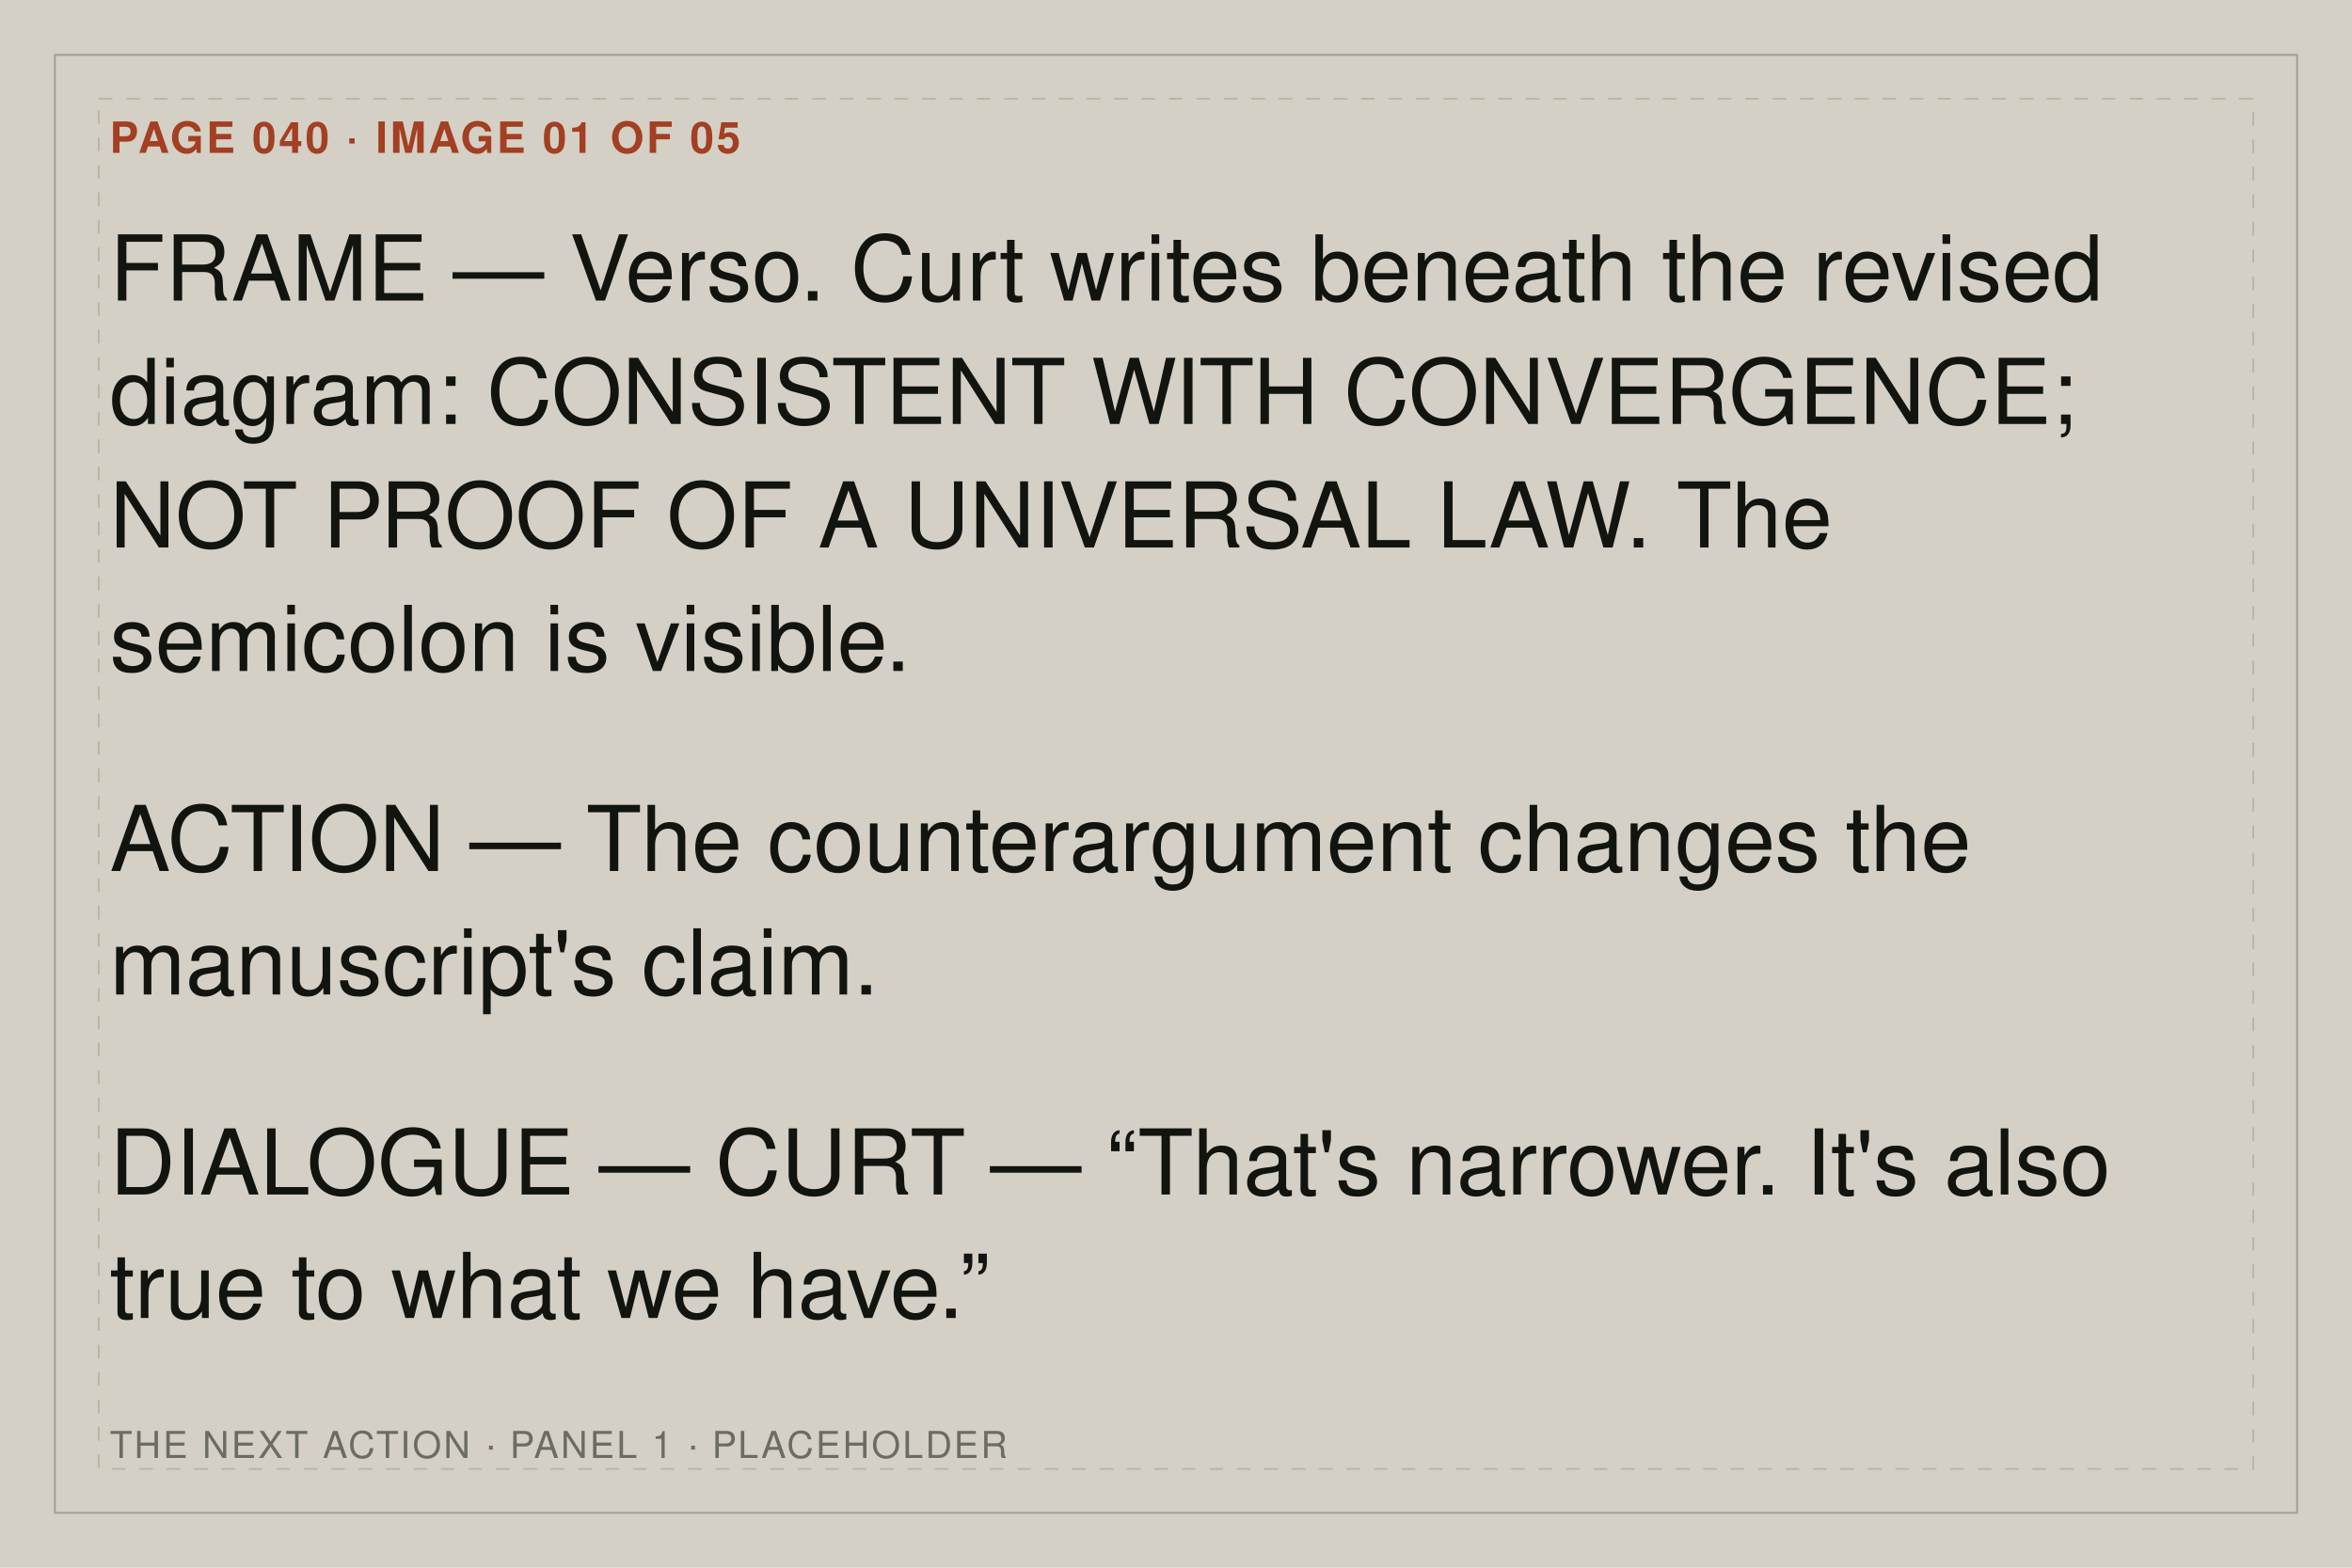
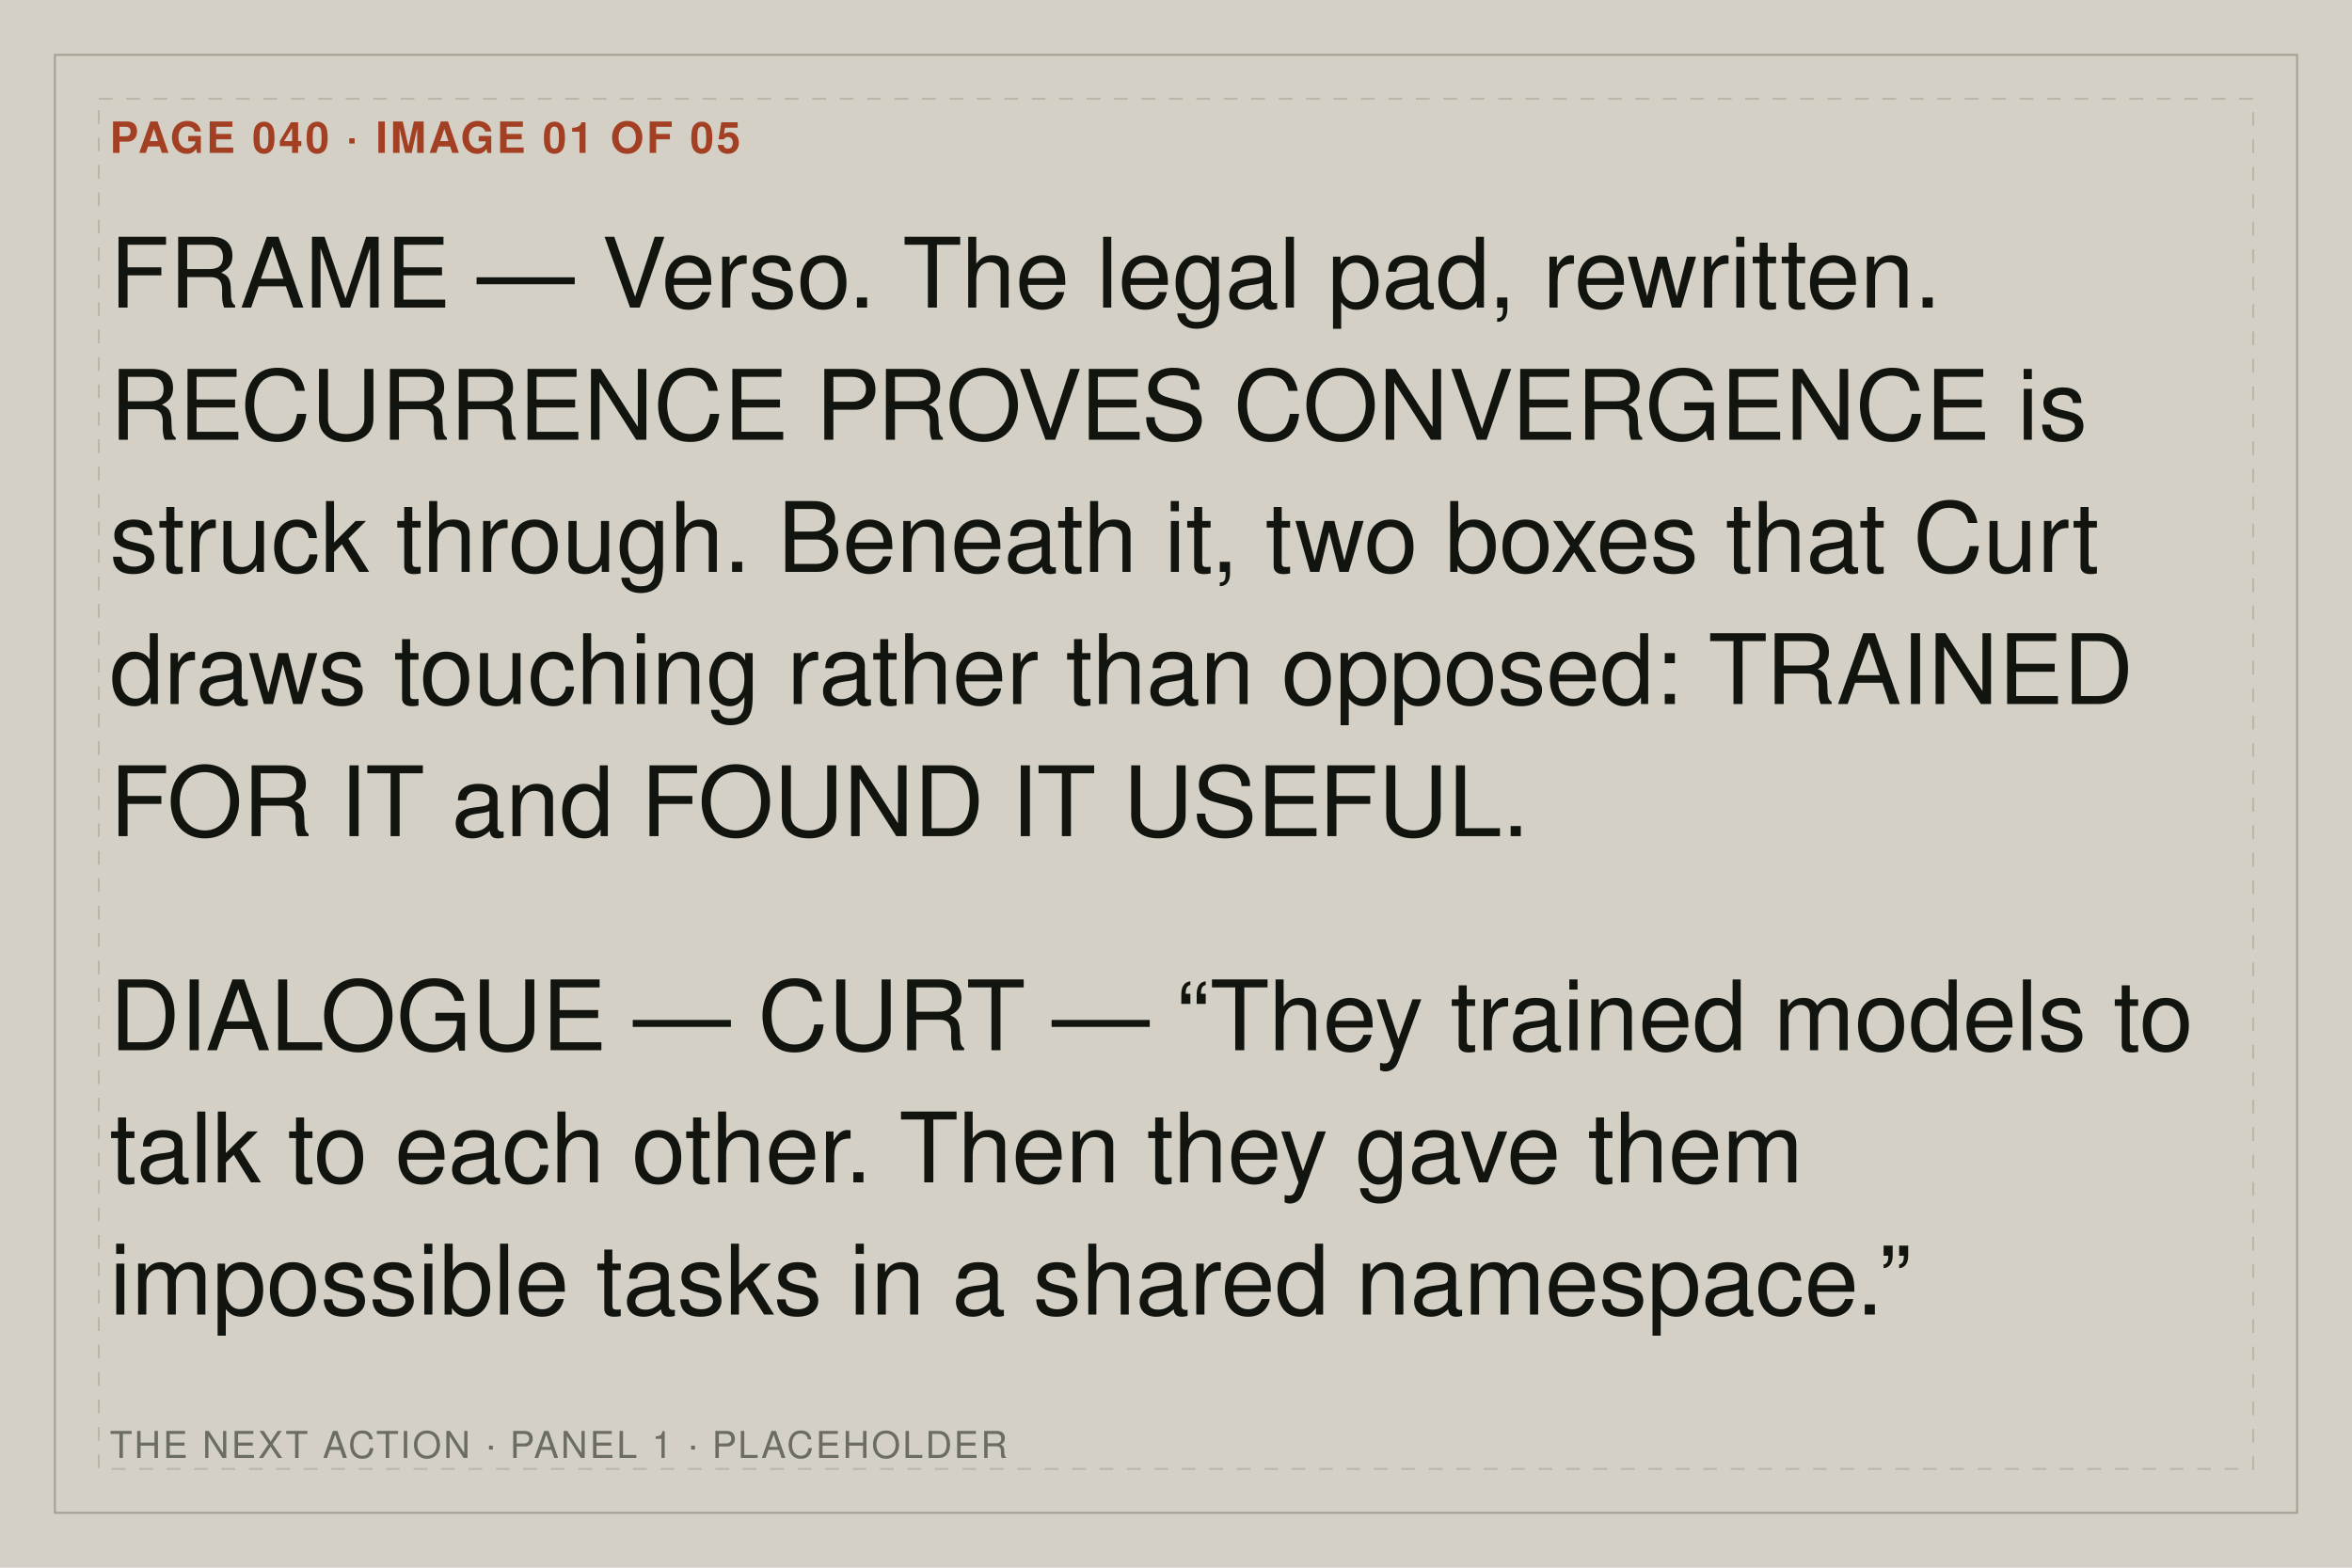
<svg xmlns="http://www.w3.org/2000/svg" width="1200" height="800" viewBox="0 0 1200 800" role="img" aria-labelledby="title">
  <rect width="1200" height="800" fill="#d4d0c5" />
  <rect x="28" y="28" width="1144" height="744" fill="none" stroke="#a4a094" stroke-width="1" />
  <rect x="50.4" y="50.4" width="1099.2" height="699.2" fill="none" stroke="#a4a094" stroke-width="1" stroke-dasharray="7 7" opacity="0.55" />
  <g font-family="Helvetica, Arial, 'Liberation Sans', 'Nimbus Sans', sans-serif">
    <text x="56" y="78" font-size="22" font-weight="700" letter-spacing="1.32" fill="#a33f22">PAGE 040 · IMAGE 01 OF 05</text>
-     <text font-size="46.33" fill="#12140f" text-anchor="start" xml:space="preserve">
-       <tspan x="56" y="153.36">FRAME — Verso. Curt writes beneath the revised</tspan>
-       <tspan x="56" y="216.37">diagram: CONSISTENT WITH CONVERGENCE;</tspan>
-       <tspan x="56" y="279.39">NOT PROOF OF A UNIVERSAL LAW. The</tspan>
-       <tspan x="56" y="342.4">semicolon is visible.</tspan>
-       <tspan x="56" y="444.48">ACTION — The counterargument changes the</tspan>
-       <tspan x="56" y="507.49">manuscript's claim.</tspan>
-       <tspan x="56" y="609.57">DIALOGUE — CURT — “That's narrower. It's also</tspan>
-       <tspan x="56" y="672.59">true to what we have.”</tspan>
+     <text font-size="49.58" fill="#12140f" text-anchor="start" xml:space="preserve">
+       <tspan x="56" y="156.96">FRAME — Verso. The legal pad, rewritten.</tspan>
+       <tspan x="56" y="224.4">RECURRENCE PROVES CONVERGENCE is</tspan>
+       <tspan x="56" y="291.83">struck through. Beneath it, two boxes that Curt</tspan>
+       <tspan x="56" y="359.26">draws touching rather than opposed: TRAINED</tspan>
+       <tspan x="56" y="426.7">FOR IT and FOUND IT USEFUL.</tspan>
+       <tspan x="56" y="535.94">DIALOGUE — CURT — “They trained models to</tspan>
+       <tspan x="56" y="603.37">talk to each other. Then they gave them</tspan>
+       <tspan x="56" y="670.8">impossible tasks in a shared namespace.”</tspan>
    </text>
    <text x="56" y="744" font-size="18.92" letter-spacing="1.1" fill="#6b6d63">THE NEXT ACTION · PANEL 1 · PLACEHOLDER</text>
  </g>
</svg>
